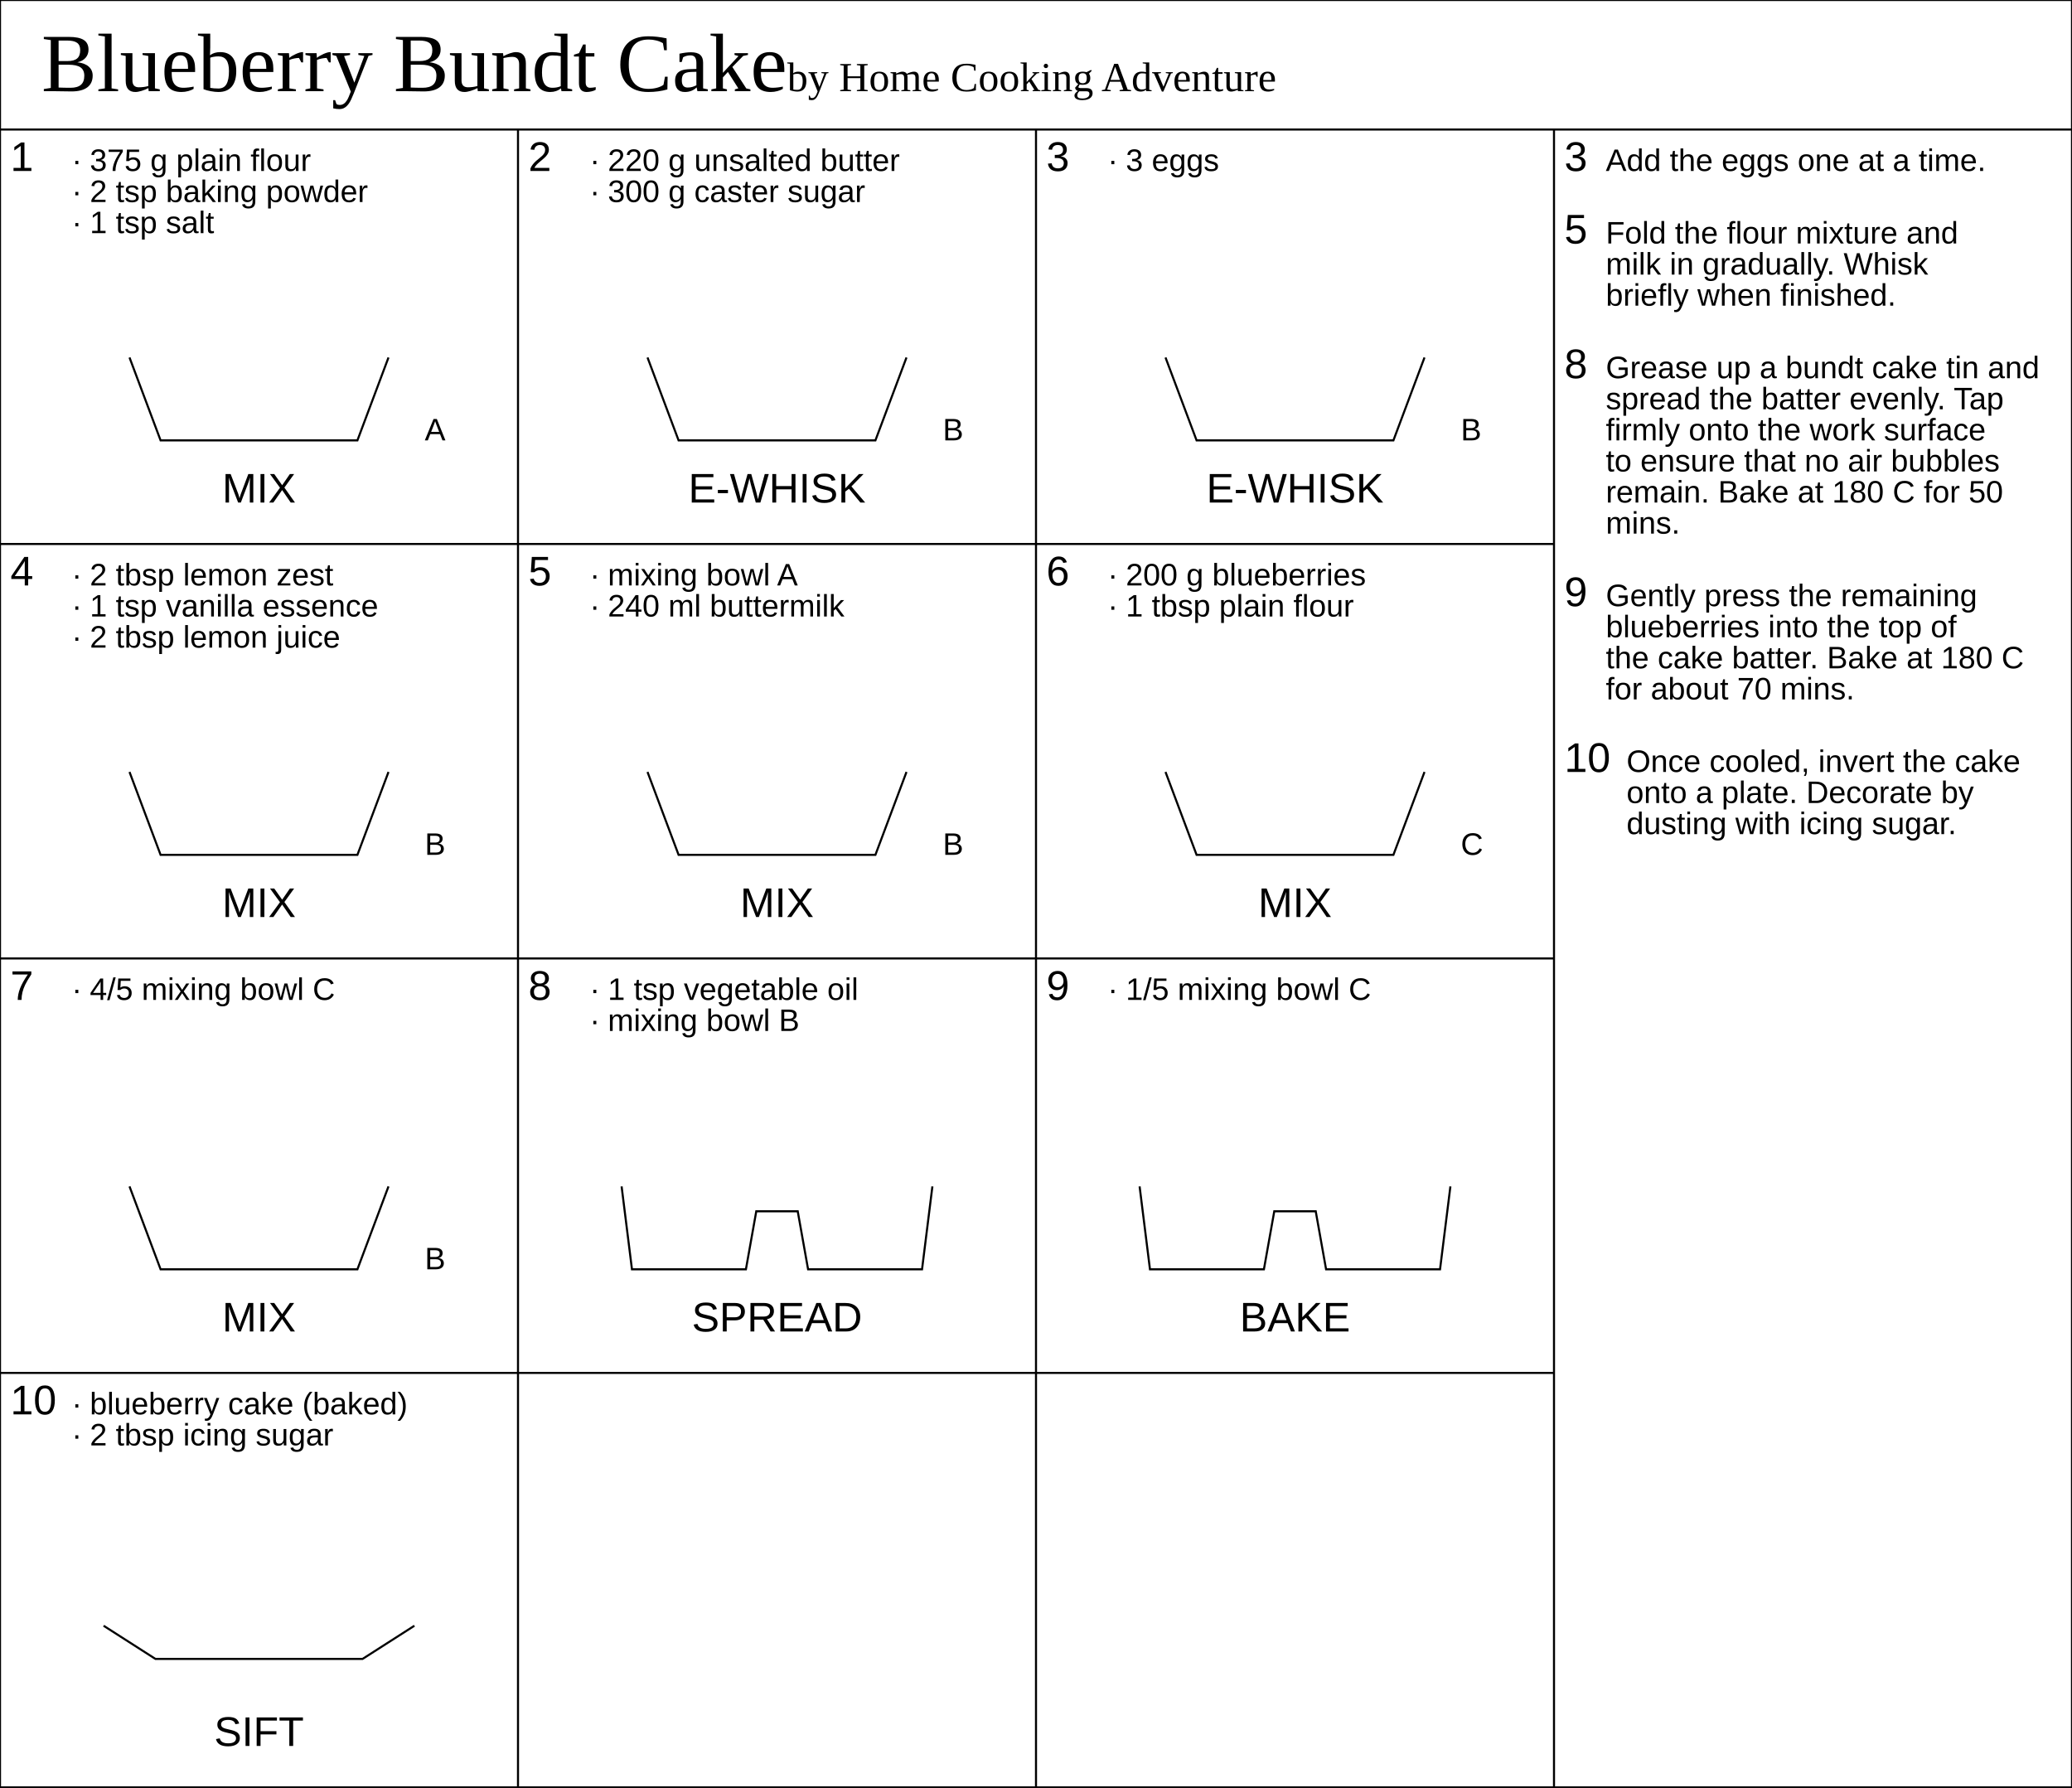
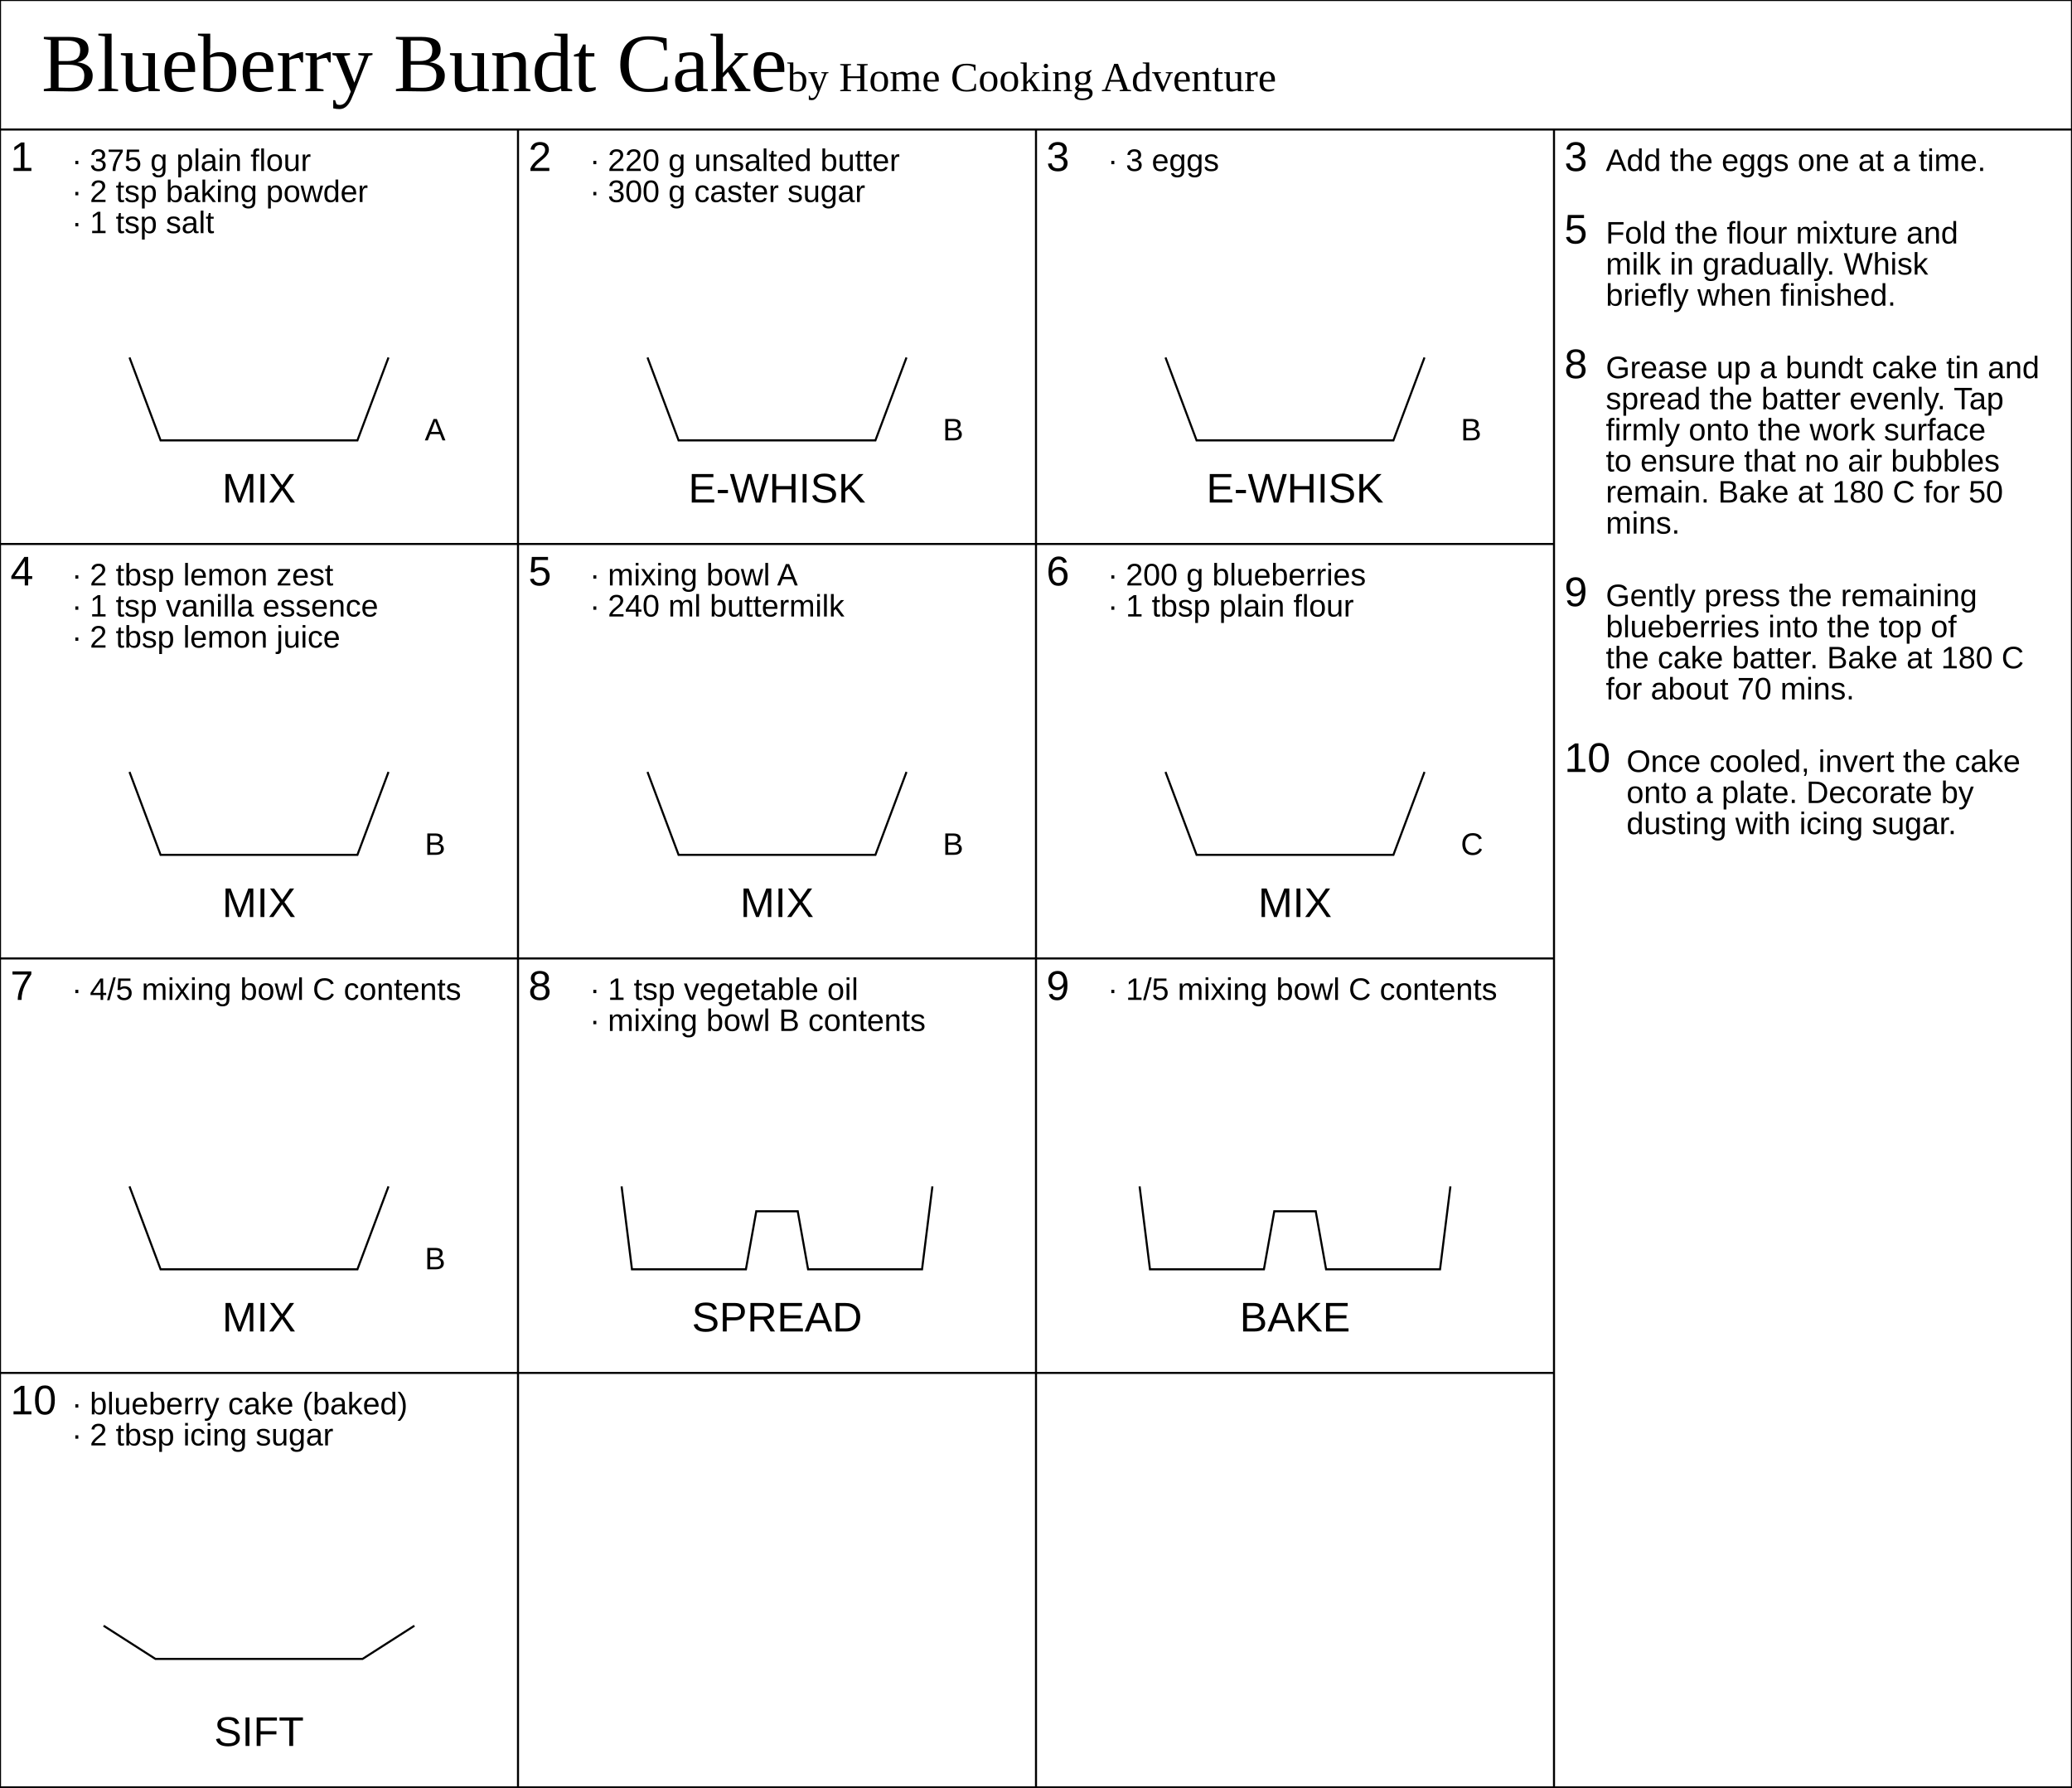
<svg xmlns="http://www.w3.org/2000/svg" width="2000" height="1725.0">
  <text x="40.0" y="88.0" font-size="80">
Blueberry Bundt Cake<tspan font-size="40">  by Home Cooking Adventure</tspan>
  </text>
  <polyline points="0,0 0,1725.0 " style="fill:none;stroke:black;stroke-width:2" />
  <polyline points="2000,0 2000,1725.0 " style="fill:none;stroke:black;stroke-width:2" />
  <polyline points="500,125.0 500,1725.0 " style="fill:none;stroke:black;stroke-width:2" />
  <polyline points="1000,125.0 1000,1725.0 " style="fill:none;stroke:black;stroke-width:2" />
  <polyline points="1500,125.0 1500,1725.0 " style="fill:none;stroke:black;stroke-width:2" />
  <polyline points="0,0 2000,0 " style="fill:none;stroke:black;stroke-width:2" />
  <polyline points="0,125.0 2000,125.0 " style="fill:none;stroke:black;stroke-width:2" />
  <polyline points="0,1725.0 2000,1725.0 " style="fill:none;stroke:black;stroke-width:2" />
  <polyline points="0,525.0 1500,525.0 " style="fill:none;stroke:black;stroke-width:2" />
  <polyline points="0,925.0 1500,925.0 " style="fill:none;stroke:black;stroke-width:2" />
  <polyline points="0,1325.0 1500,1325.0 " style="fill:none;stroke:black;stroke-width:2" />
  <text x="10.0" y="165.0" text-anchor="left" style="font-family:Arial;font-size:40"> 
1 </text>
  <text x="70.0" y="165.0" text-anchor="left" style="font-family:Arial;font-size:30"> 
∙ 375 g plain flour </text>
  <text x="70.0" y="195.0" text-anchor="left" style="font-family:Arial;font-size:30"> 
∙ 2 tsp baking powder </text>
  <text x="70.0" y="225.0" text-anchor="left" style="font-family:Arial;font-size:30"> 
∙ 1 tsp salt </text>
  <polyline points="125.0,345.0 155.0,425.0 345.0,425.0 375.0,345.0" style="fill:none;stroke:black;stroke-width:2" />
  <text x="410.0" y="425.0" text-anchor="left" style="font-family:Arial;font-size:30"> 
A </text>
  <text x="250.0" y="485.0" text-anchor="middle" style="font-family:Arial;font-size:40"> 
MIX </text>
  <text x="510.0" y="165.0" text-anchor="left" style="font-family:Arial;font-size:40"> 
2 </text>
  <text x="570.0" y="165.0" text-anchor="left" style="font-family:Arial;font-size:30"> 
∙ 220 g unsalted butter </text>
  <text x="570.0" y="195.0" text-anchor="left" style="font-family:Arial;font-size:30"> 
∙ 300 g caster sugar </text>
  <polyline points="625.0,345.0 655.0,425.0 845.0,425.0 875.0,345.0" style="fill:none;stroke:black;stroke-width:2" />
  <text x="910.0" y="425.0" text-anchor="left" style="font-family:Arial;font-size:30"> 
B </text>
  <text x="750.0" y="485.0" text-anchor="middle" style="font-family:Arial;font-size:40"> 
E-WHISK </text>
  <text x="1010.0" y="165.0" text-anchor="left" style="font-family:Arial;font-size:40"> 
3 </text>
  <text x="1070.0" y="165.0" text-anchor="left" style="font-family:Arial;font-size:30"> 
∙ 3 eggs </text>
  <polyline points="1125.0,345.0 1155.0,425.0 1345.0,425.0 1375.0,345.0" style="fill:none;stroke:black;stroke-width:2" />
  <text x="1410.0" y="425.0" text-anchor="left" style="font-family:Arial;font-size:30"> 
B </text>
  <text x="1250.0" y="485.0" text-anchor="middle" style="font-family:Arial;font-size:40"> 
E-WHISK </text>
  <text x="1510.0" y="165.0" text-anchor="left" style="font-family:Arial;font-size:40"> 
3 </text>
  <text x="1550.0" y="165.0" text-anchor="left" style="font-family:Arial;font-size:30"> 
Add the eggs one at a time. </text>
  <text x="10.0" y="565.0" text-anchor="left" style="font-family:Arial;font-size:40"> 
4 </text>
  <text x="70.0" y="565.0" text-anchor="left" style="font-family:Arial;font-size:30"> 
∙ 2 tbsp lemon zest </text>
  <text x="70.0" y="595.0" text-anchor="left" style="font-family:Arial;font-size:30"> 
∙ 1 tsp vanilla essence </text>
  <text x="70.0" y="625.0" text-anchor="left" style="font-family:Arial;font-size:30"> 
∙ 2 tbsp lemon juice </text>
  <polyline points="125.0,745.0 155.0,825.0 345.0,825.0 375.0,745.0" style="fill:none;stroke:black;stroke-width:2" />
  <text x="410.0" y="825.0" text-anchor="left" style="font-family:Arial;font-size:30"> 
B </text>
  <text x="250.0" y="885.0" text-anchor="middle" style="font-family:Arial;font-size:40"> 
MIX </text>
  <text x="510.0" y="565.0" text-anchor="left" style="font-family:Arial;font-size:40"> 
5 </text>
  <text x="570.0" y="565.0" text-anchor="left" style="font-family:Arial;font-size:30"> 
∙ mixing bowl A </text>
  <text x="570.0" y="595.0" text-anchor="left" style="font-family:Arial;font-size:30"> 
∙ 240 ml buttermilk </text>
  <polyline points="625.0,745.0 655.0,825.0 845.0,825.0 875.0,745.0" style="fill:none;stroke:black;stroke-width:2" />
  <text x="910.0" y="825.0" text-anchor="left" style="font-family:Arial;font-size:30"> 
B </text>
  <text x="750.0" y="885.0" text-anchor="middle" style="font-family:Arial;font-size:40"> 
MIX </text>
  <text x="1510.0" y="235.0" text-anchor="left" style="font-family:Arial;font-size:40"> 
5 </text>
  <text x="1550.0" y="235.0" text-anchor="left" style="font-family:Arial;font-size:30"> 
Fold the flour mixture and </text>
  <text x="1550.0" y="265.0" text-anchor="left" style="font-family:Arial;font-size:30"> 
milk in gradually. Whisk </text>
  <text x="1550.0" y="295.0" text-anchor="left" style="font-family:Arial;font-size:30"> 
briefly when finished. </text>
  <text x="1010.0" y="565.0" text-anchor="left" style="font-family:Arial;font-size:40"> 
6 </text>
  <text x="1070.0" y="565.0" text-anchor="left" style="font-family:Arial;font-size:30"> 
∙ 200 g blueberries </text>
  <text x="1070.0" y="595.0" text-anchor="left" style="font-family:Arial;font-size:30"> 
∙ 1 tbsp plain flour </text>
  <polyline points="1125.0,745.0 1155.0,825.0 1345.0,825.0 1375.0,745.0" style="fill:none;stroke:black;stroke-width:2" />
  <text x="1410.0" y="825.0" text-anchor="left" style="font-family:Arial;font-size:30"> 
C </text>
  <text x="1250.0" y="885.0" text-anchor="middle" style="font-family:Arial;font-size:40"> 
MIX </text>
  <text x="10.0" y="965.0" text-anchor="left" style="font-family:Arial;font-size:40"> 
7 </text>
  <text x="70.0" y="965.0" text-anchor="left" style="font-family:Arial;font-size:30"> 
- ∙ 4/5 mixing bowl C </text>
+ ∙ 4/5 mixing bowl C contents </text>
  <polyline points="125.0,1145.0 155.0,1225.0 345.0,1225.0 375.0,1145.0" style="fill:none;stroke:black;stroke-width:2" />
  <text x="410.0" y="1225.0" text-anchor="left" style="font-family:Arial;font-size:30"> 
B </text>
  <text x="250.0" y="1285.0" text-anchor="middle" style="font-family:Arial;font-size:40"> 
MIX </text>
  <text x="510.0" y="965.0" text-anchor="left" style="font-family:Arial;font-size:40"> 
8 </text>
  <text x="570.0" y="965.0" text-anchor="left" style="font-family:Arial;font-size:30"> 
∙ 1 tsp vegetable oil </text>
  <text x="570.0" y="995.0" text-anchor="left" style="font-family:Arial;font-size:30"> 
- ∙ mixing bowl B </text>
+ ∙ mixing bowl B contents </text>
  <polyline points="600.0,1145.0 610.0,1225.0 720.0,1225.0 730.0,1169.0 770.0,1169.0 780.0,1225.0 890.0,1225.0 900.0,1145.0" style="fill:none;stroke:black;stroke-width:2" />
  <text x="750.0" y="1285.0" text-anchor="middle" style="font-family:Arial;font-size:40"> 
SPREAD </text>
  <text x="1510.0" y="365.0" text-anchor="left" style="font-family:Arial;font-size:40"> 
8 </text>
  <text x="1550.0" y="365.0" text-anchor="left" style="font-family:Arial;font-size:30"> 
Grease up a bundt cake tin and </text>
  <text x="1550.0" y="395.0" text-anchor="left" style="font-family:Arial;font-size:30"> 
spread the batter evenly. Tap </text>
  <text x="1550.0" y="425.0" text-anchor="left" style="font-family:Arial;font-size:30"> 
firmly onto the work surface </text>
  <text x="1550.0" y="455.0" text-anchor="left" style="font-family:Arial;font-size:30"> 
to ensure that no air bubbles </text>
  <text x="1550.0" y="485.0" text-anchor="left" style="font-family:Arial;font-size:30"> 
remain. Bake at 180 C for 50 </text>
  <text x="1550.0" y="515.0" text-anchor="left" style="font-family:Arial;font-size:30"> 
mins. </text>
  <text x="1010.0" y="965.0" text-anchor="left" style="font-family:Arial;font-size:40"> 
9 </text>
  <text x="1070.0" y="965.0" text-anchor="left" style="font-family:Arial;font-size:30"> 
- ∙ 1/5 mixing bowl C </text>
+ ∙ 1/5 mixing bowl C contents </text>
  <polyline points="1100.0,1145.0 1110.0,1225.0 1220.0,1225.0 1230.0,1169.0 1270.0,1169.0 1280.0,1225.0 1390.0,1225.0 1400.0,1145.0" style="fill:none;stroke:black;stroke-width:2" />
  <text x="1250.0" y="1285.0" text-anchor="middle" style="font-family:Arial;font-size:40"> 
BAKE </text>
  <text x="1510.0" y="585.0" text-anchor="left" style="font-family:Arial;font-size:40"> 
9 </text>
  <text x="1550.0" y="585.0" text-anchor="left" style="font-family:Arial;font-size:30"> 
Gently press the remaining </text>
  <text x="1550.0" y="615.0" text-anchor="left" style="font-family:Arial;font-size:30"> 
blueberries into the top of </text>
  <text x="1550.0" y="645.0" text-anchor="left" style="font-family:Arial;font-size:30"> 
the cake batter. Bake at 180 C </text>
  <text x="1550.0" y="675.0" text-anchor="left" style="font-family:Arial;font-size:30"> 
for about 70 mins. </text>
  <text x="10.0" y="1365.0" text-anchor="left" style="font-family:Arial;font-size:40"> 
10 </text>
  <text x="70.0" y="1365.0" text-anchor="left" style="font-family:Arial;font-size:30"> 
∙ blueberry cake (baked) </text>
  <text x="70.0" y="1395.0" text-anchor="left" style="font-family:Arial;font-size:30"> 
∙ 2 tbsp icing sugar </text>
  <polyline points="100.0,1569.0 150.0,1601.0 350.0,1601.0 400.0,1569.0" style="fill:none;stroke:black;stroke-width:2" />
  <text x="250.0" y="1685.0" text-anchor="middle" style="font-family:Arial;font-size:40"> 
SIFT </text>
  <text x="1510.0" y="745.0" text-anchor="left" style="font-family:Arial;font-size:40"> 
10 </text>
  <text x="1570.0" y="745.0" text-anchor="left" style="font-family:Arial;font-size:30"> 
Once cooled, invert the cake </text>
  <text x="1570.0" y="775.0" text-anchor="left" style="font-family:Arial;font-size:30"> 
onto a plate. Decorate by </text>
  <text x="1570.0" y="805.0" text-anchor="left" style="font-family:Arial;font-size:30"> 
dusting with icing sugar. </text>
</svg>
